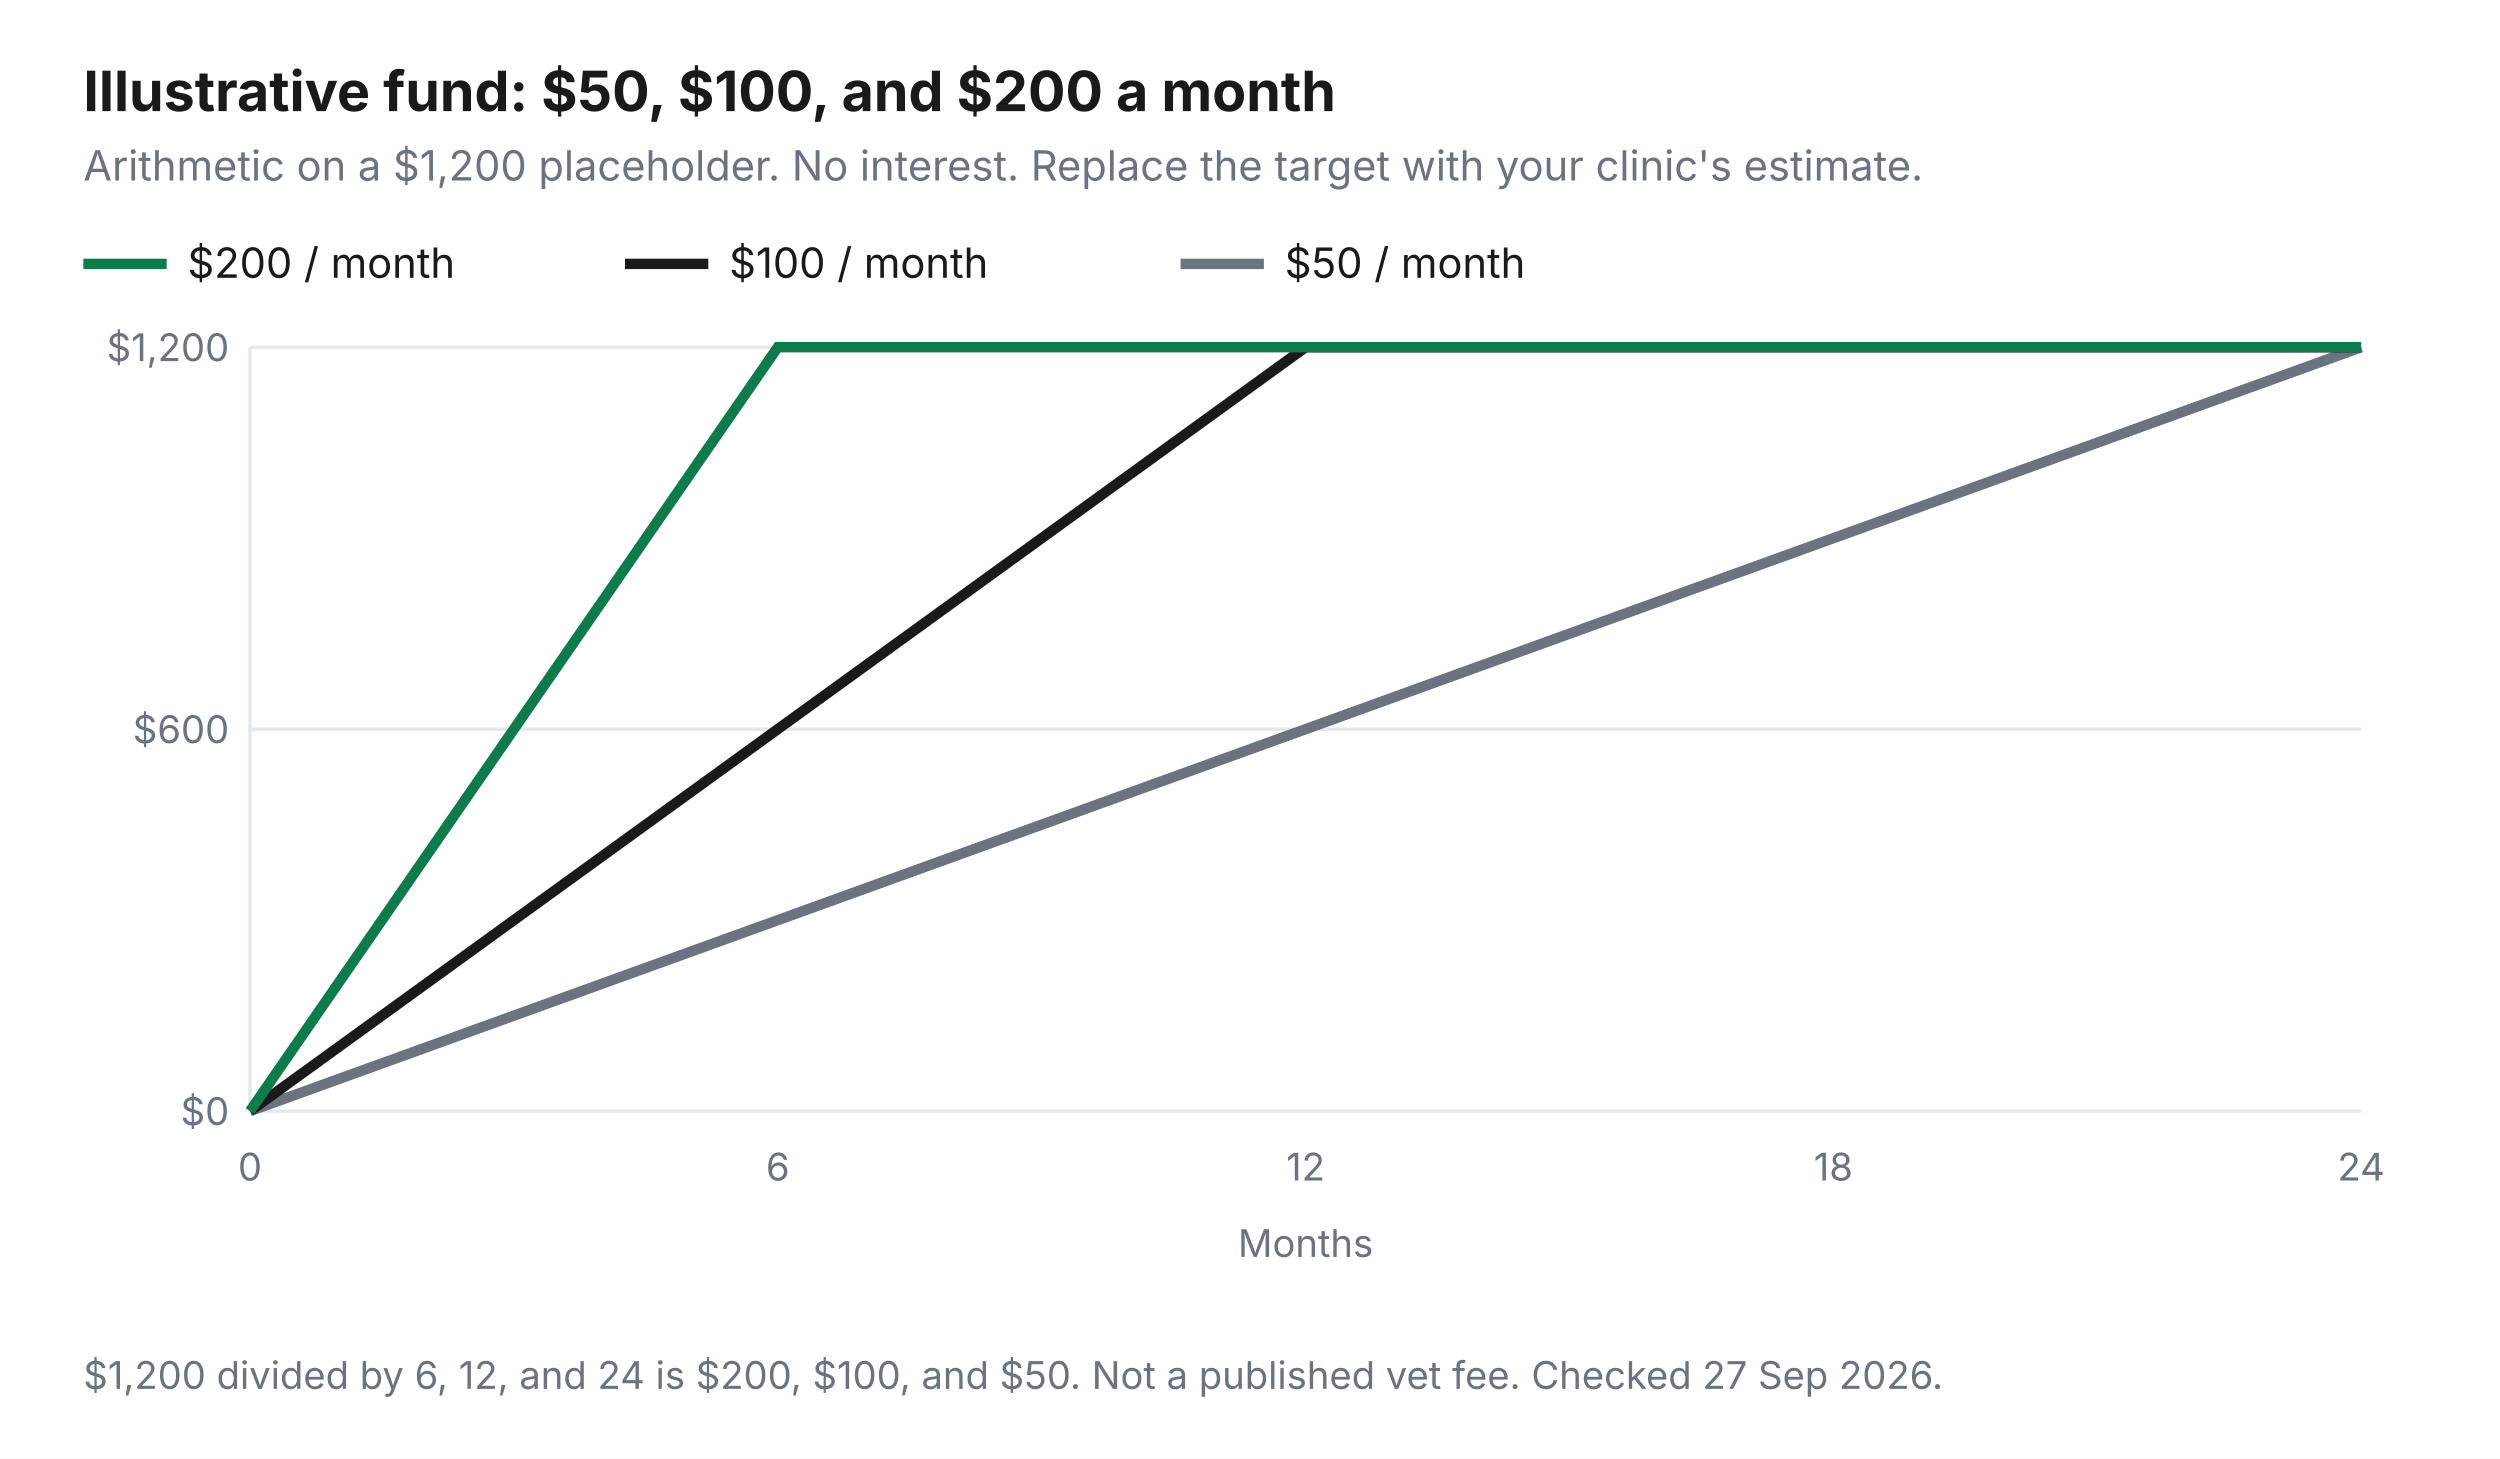
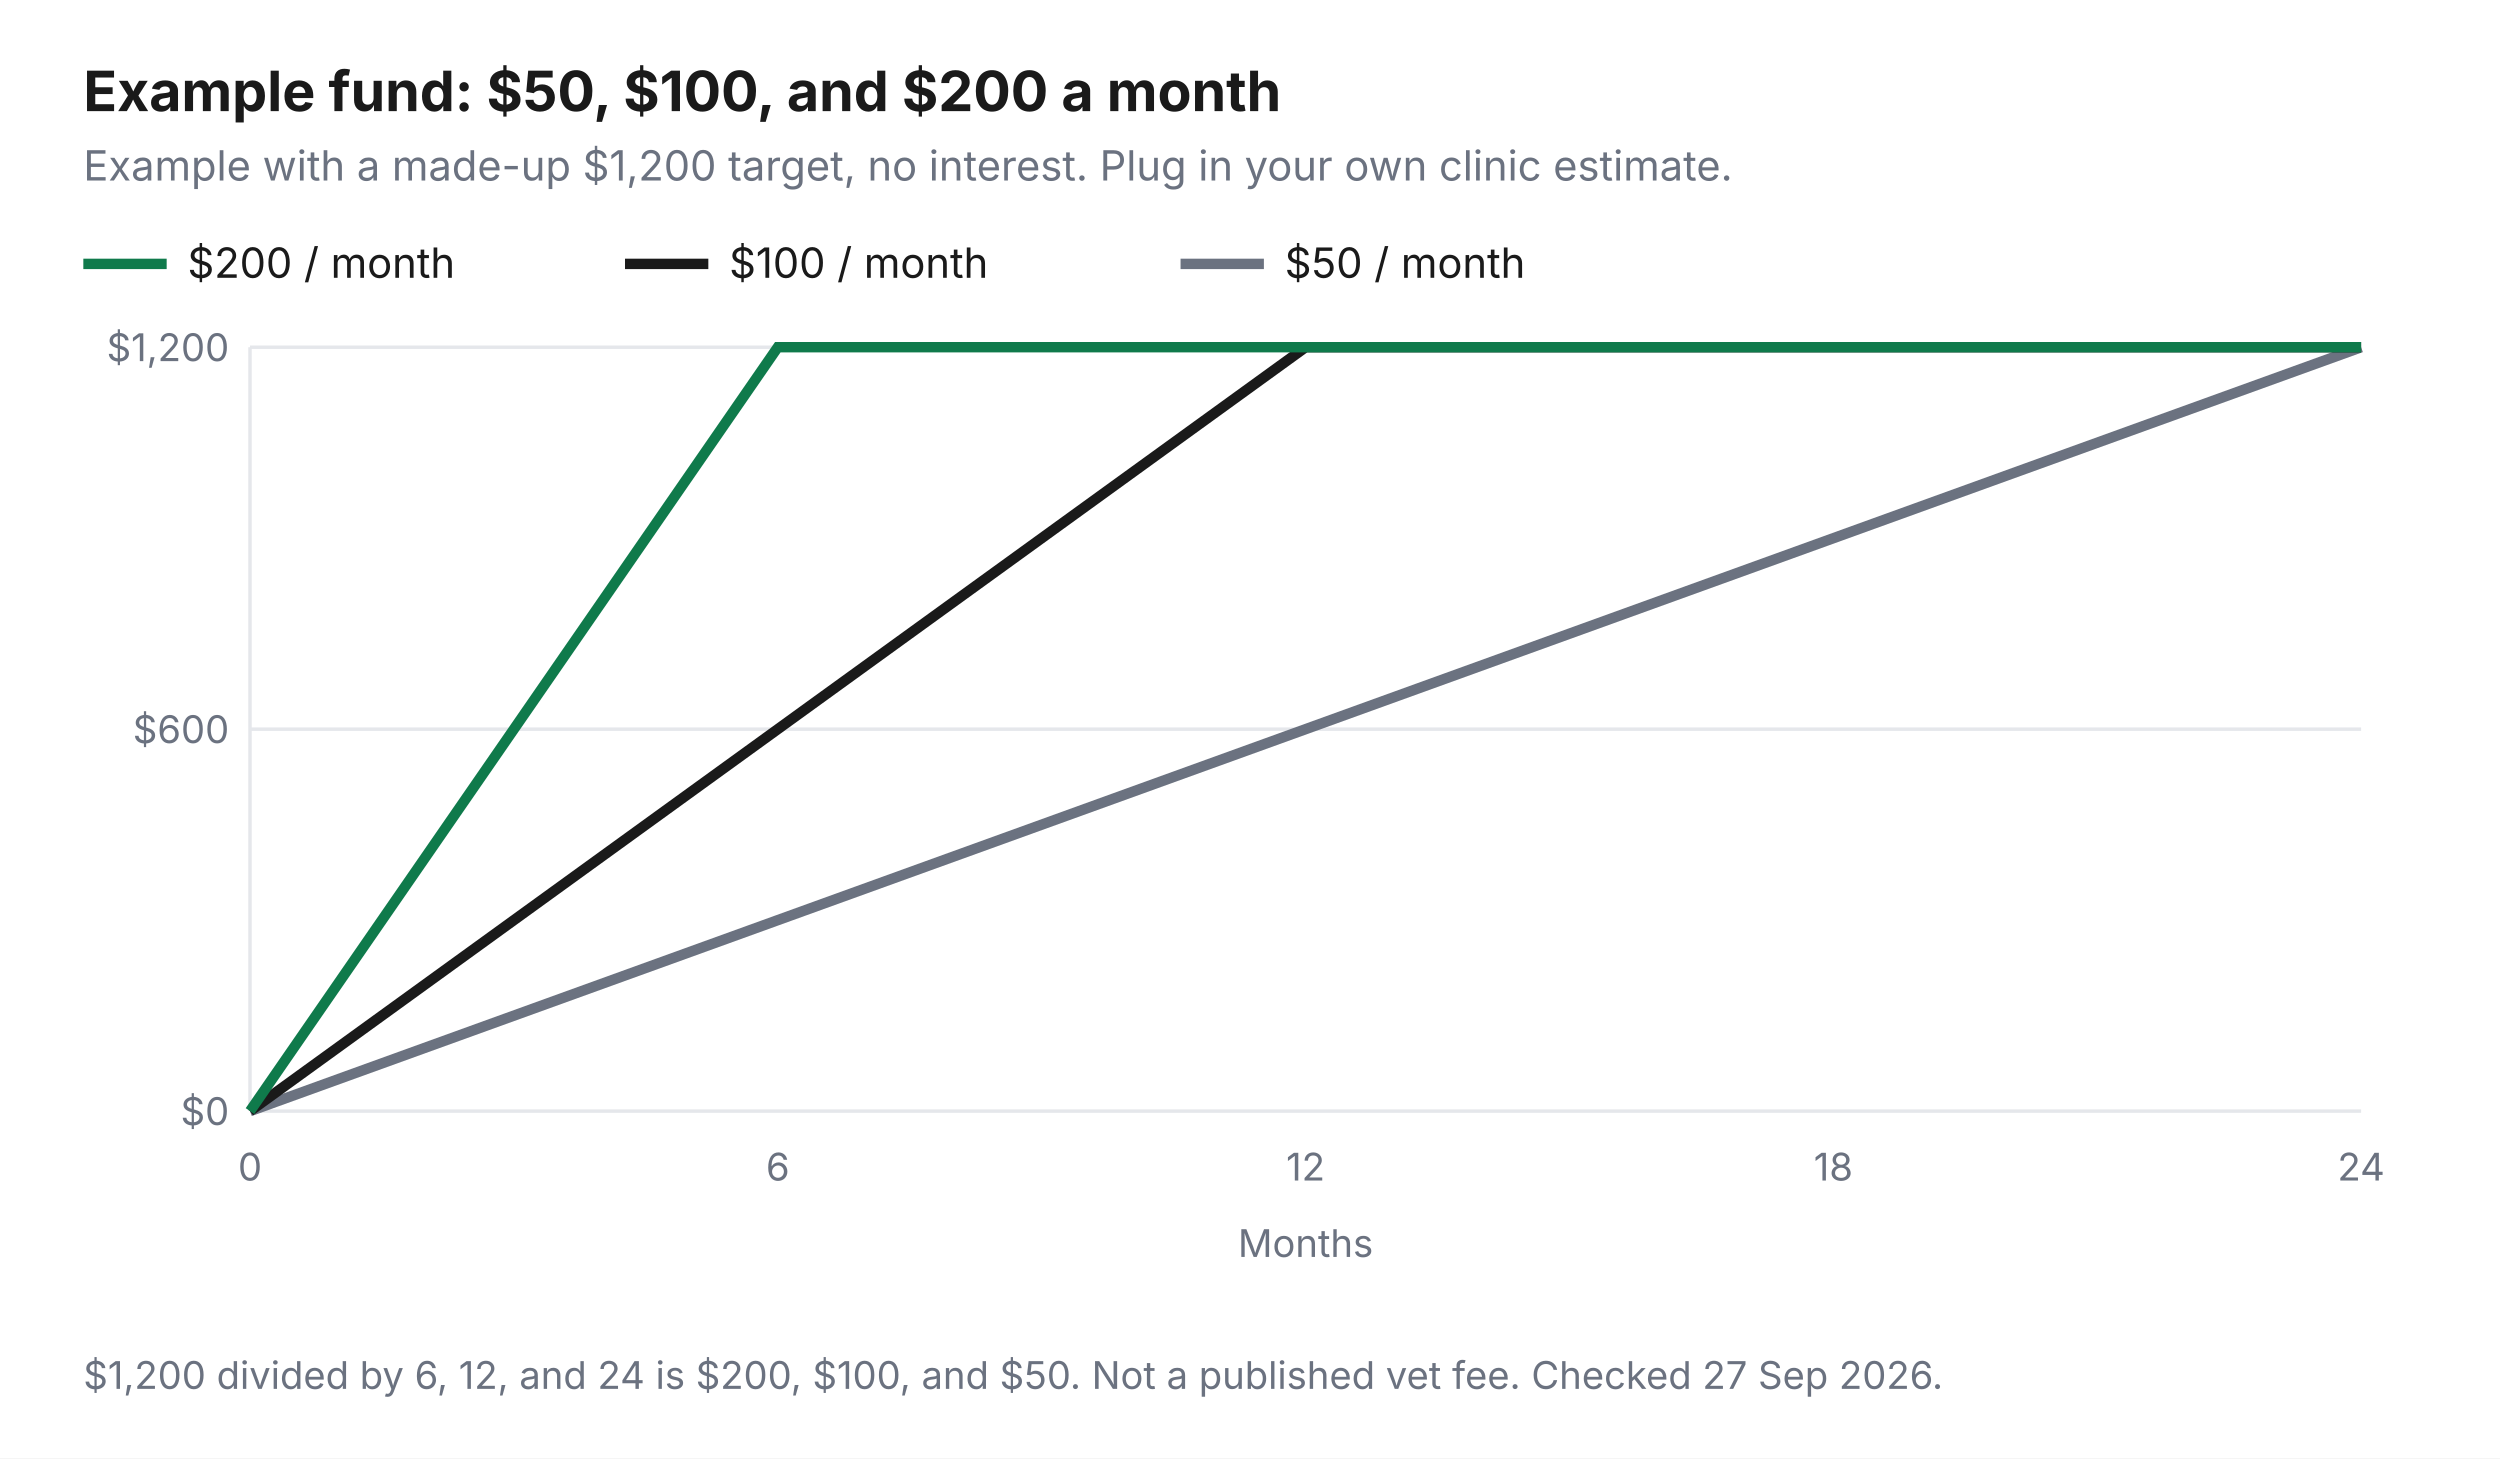
<svg xmlns="http://www.w3.org/2000/svg" viewBox="0 0 720 420" role="img">
  <rect width="720" height="420" fill="#FFFFFF" />
-   <text x="24" y="32" font-family="Inter, Arial, sans-serif" font-size="16" font-weight="700" fill="#1A1A1A">Illustrative fund: $50, $100, and $200 a month</text>
-   <text x="24" y="52" font-family="Inter, Arial, sans-serif" font-size="12" fill="#6B7280">Arithmetic on a $1,200 placeholder. No interest. Replace the target with your clinic's estimate.</text>
+   <text x="24" y="32" font-family="Inter, Arial, sans-serif" font-size="16" font-weight="700" fill="#1A1A1A">Example fund: $50, $100, and $200 a month</text>
+   <text x="24" y="52" font-family="Inter, Arial, sans-serif" font-size="12" fill="#6B7280">Example with a made-up $1,200 target, no interest. Plug in your own clinic estimate.</text>
  <g font-family="Inter, Arial, sans-serif" font-size="12" fill="#1A1A1A">
    <line x1="24" y1="76" x2="48" y2="76" stroke="#0F7A4B" stroke-width="3" />
    <text x="54" y="80">$200 / month</text>
    <line x1="180" y1="76" x2="204" y2="76" stroke="#1A1A1A" stroke-width="3" />
    <text x="210" y="80">$100 / month</text>
    <line x1="340" y1="76" x2="364" y2="76" stroke="#6B7280" stroke-width="3" />
    <text x="370" y="80">$50 / month</text>
  </g>
  <line x1="72" y1="100" x2="72" y2="320" stroke="#E5E7EB" />
  <line x1="72" y1="320" x2="680" y2="320" stroke="#E5E7EB" />
  <line x1="72" y1="100" x2="680" y2="100" stroke="#E5E7EB" />
  <line x1="72" y1="210" x2="680" y2="210" stroke="#E5E7EB" />
  <g font-family="Inter, Arial, sans-serif" font-size="11" fill="#6B7280">
    <text x="66" y="324" text-anchor="end">$0</text>
    <text x="66" y="214" text-anchor="end">$600</text>
    <text x="66" y="104" text-anchor="end">$1,200</text>
    <text x="72" y="340" text-anchor="middle">0</text>
    <text x="224" y="340" text-anchor="middle">6</text>
    <text x="376" y="340" text-anchor="middle">12</text>
    <text x="528" y="340" text-anchor="middle">18</text>
    <text x="680" y="340" text-anchor="middle">24</text>
    <text x="376" y="362" text-anchor="middle">Months</text>
  </g>
  <polyline fill="none" stroke="#6B7280" stroke-width="3" points="72,320 224,265 376,210 528,155 680,100" />
  <polyline fill="none" stroke="#1A1A1A" stroke-width="3" points="72,320 224,210 376,100 528,100 680,100" />
  <polyline fill="none" stroke="#0F7A4B" stroke-width="3" points="72,320 224,100 376,100 528,100 680,100" />
  <text x="24" y="400" font-family="Inter, Arial, sans-serif" font-size="11" fill="#6B7280">$1,200 divided by 6, 12, and 24 is $200, $100, and $50. Not a published vet fee. Checked 27 Sep 2026.</text>
</svg>
